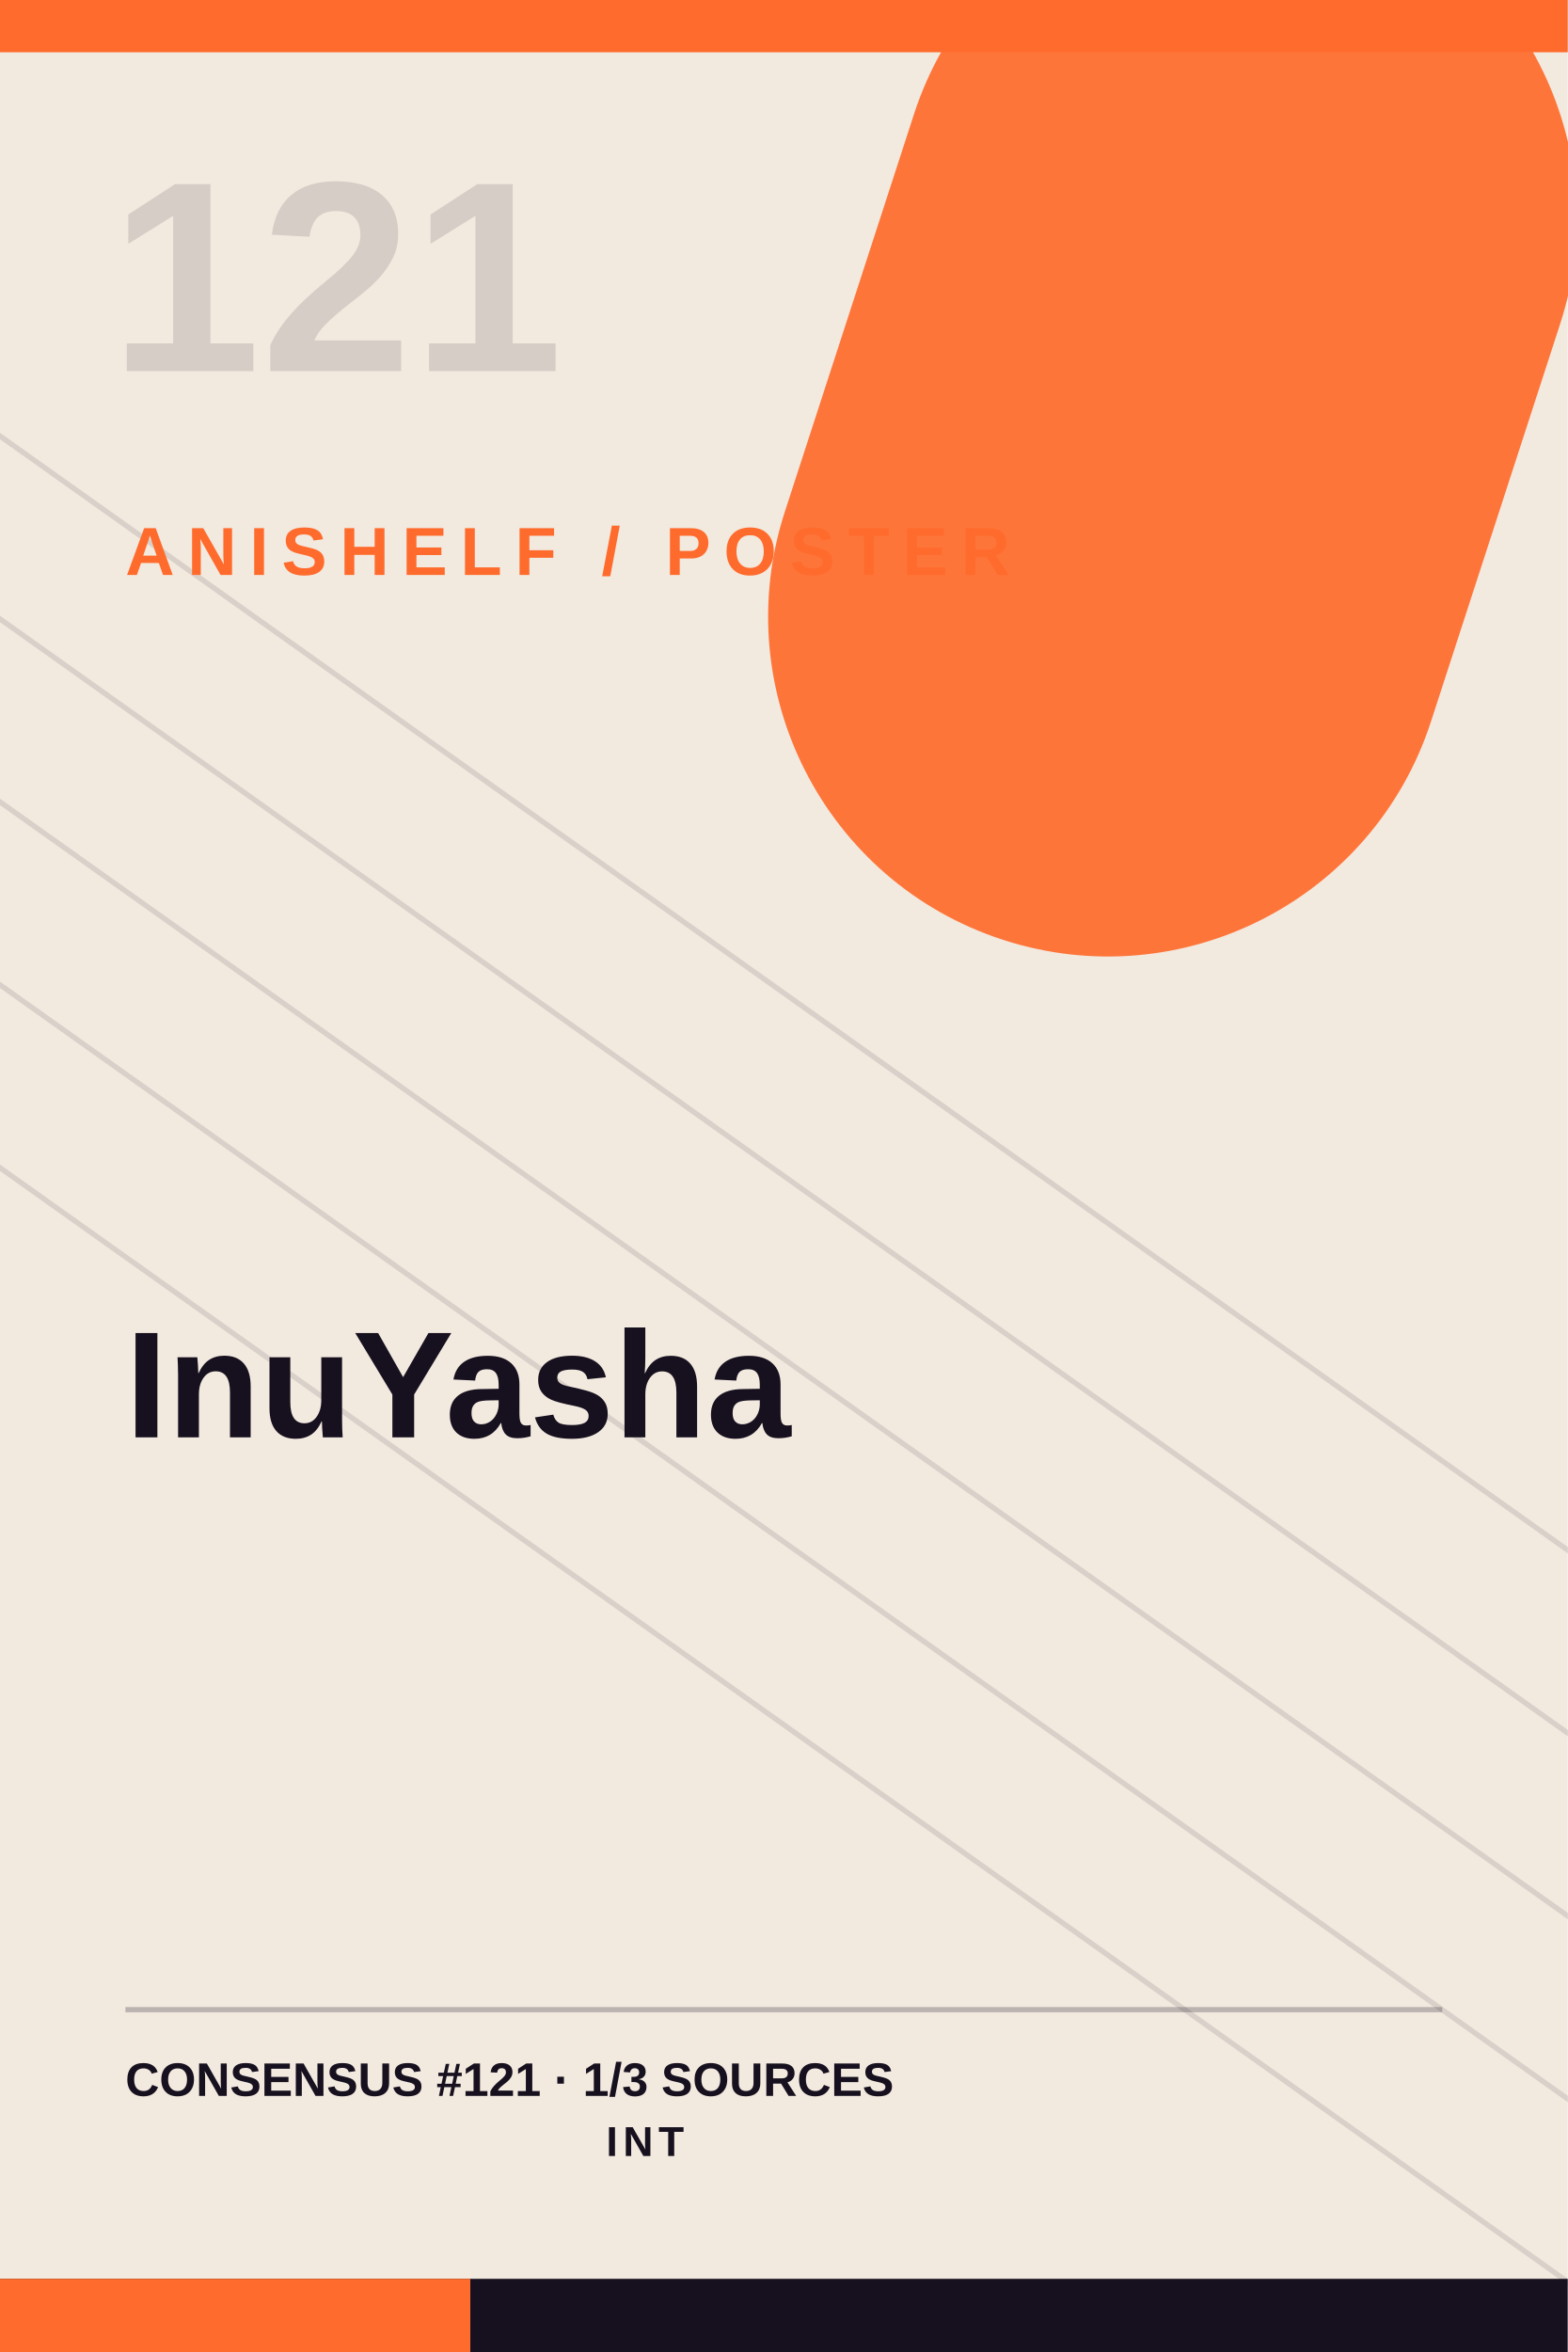
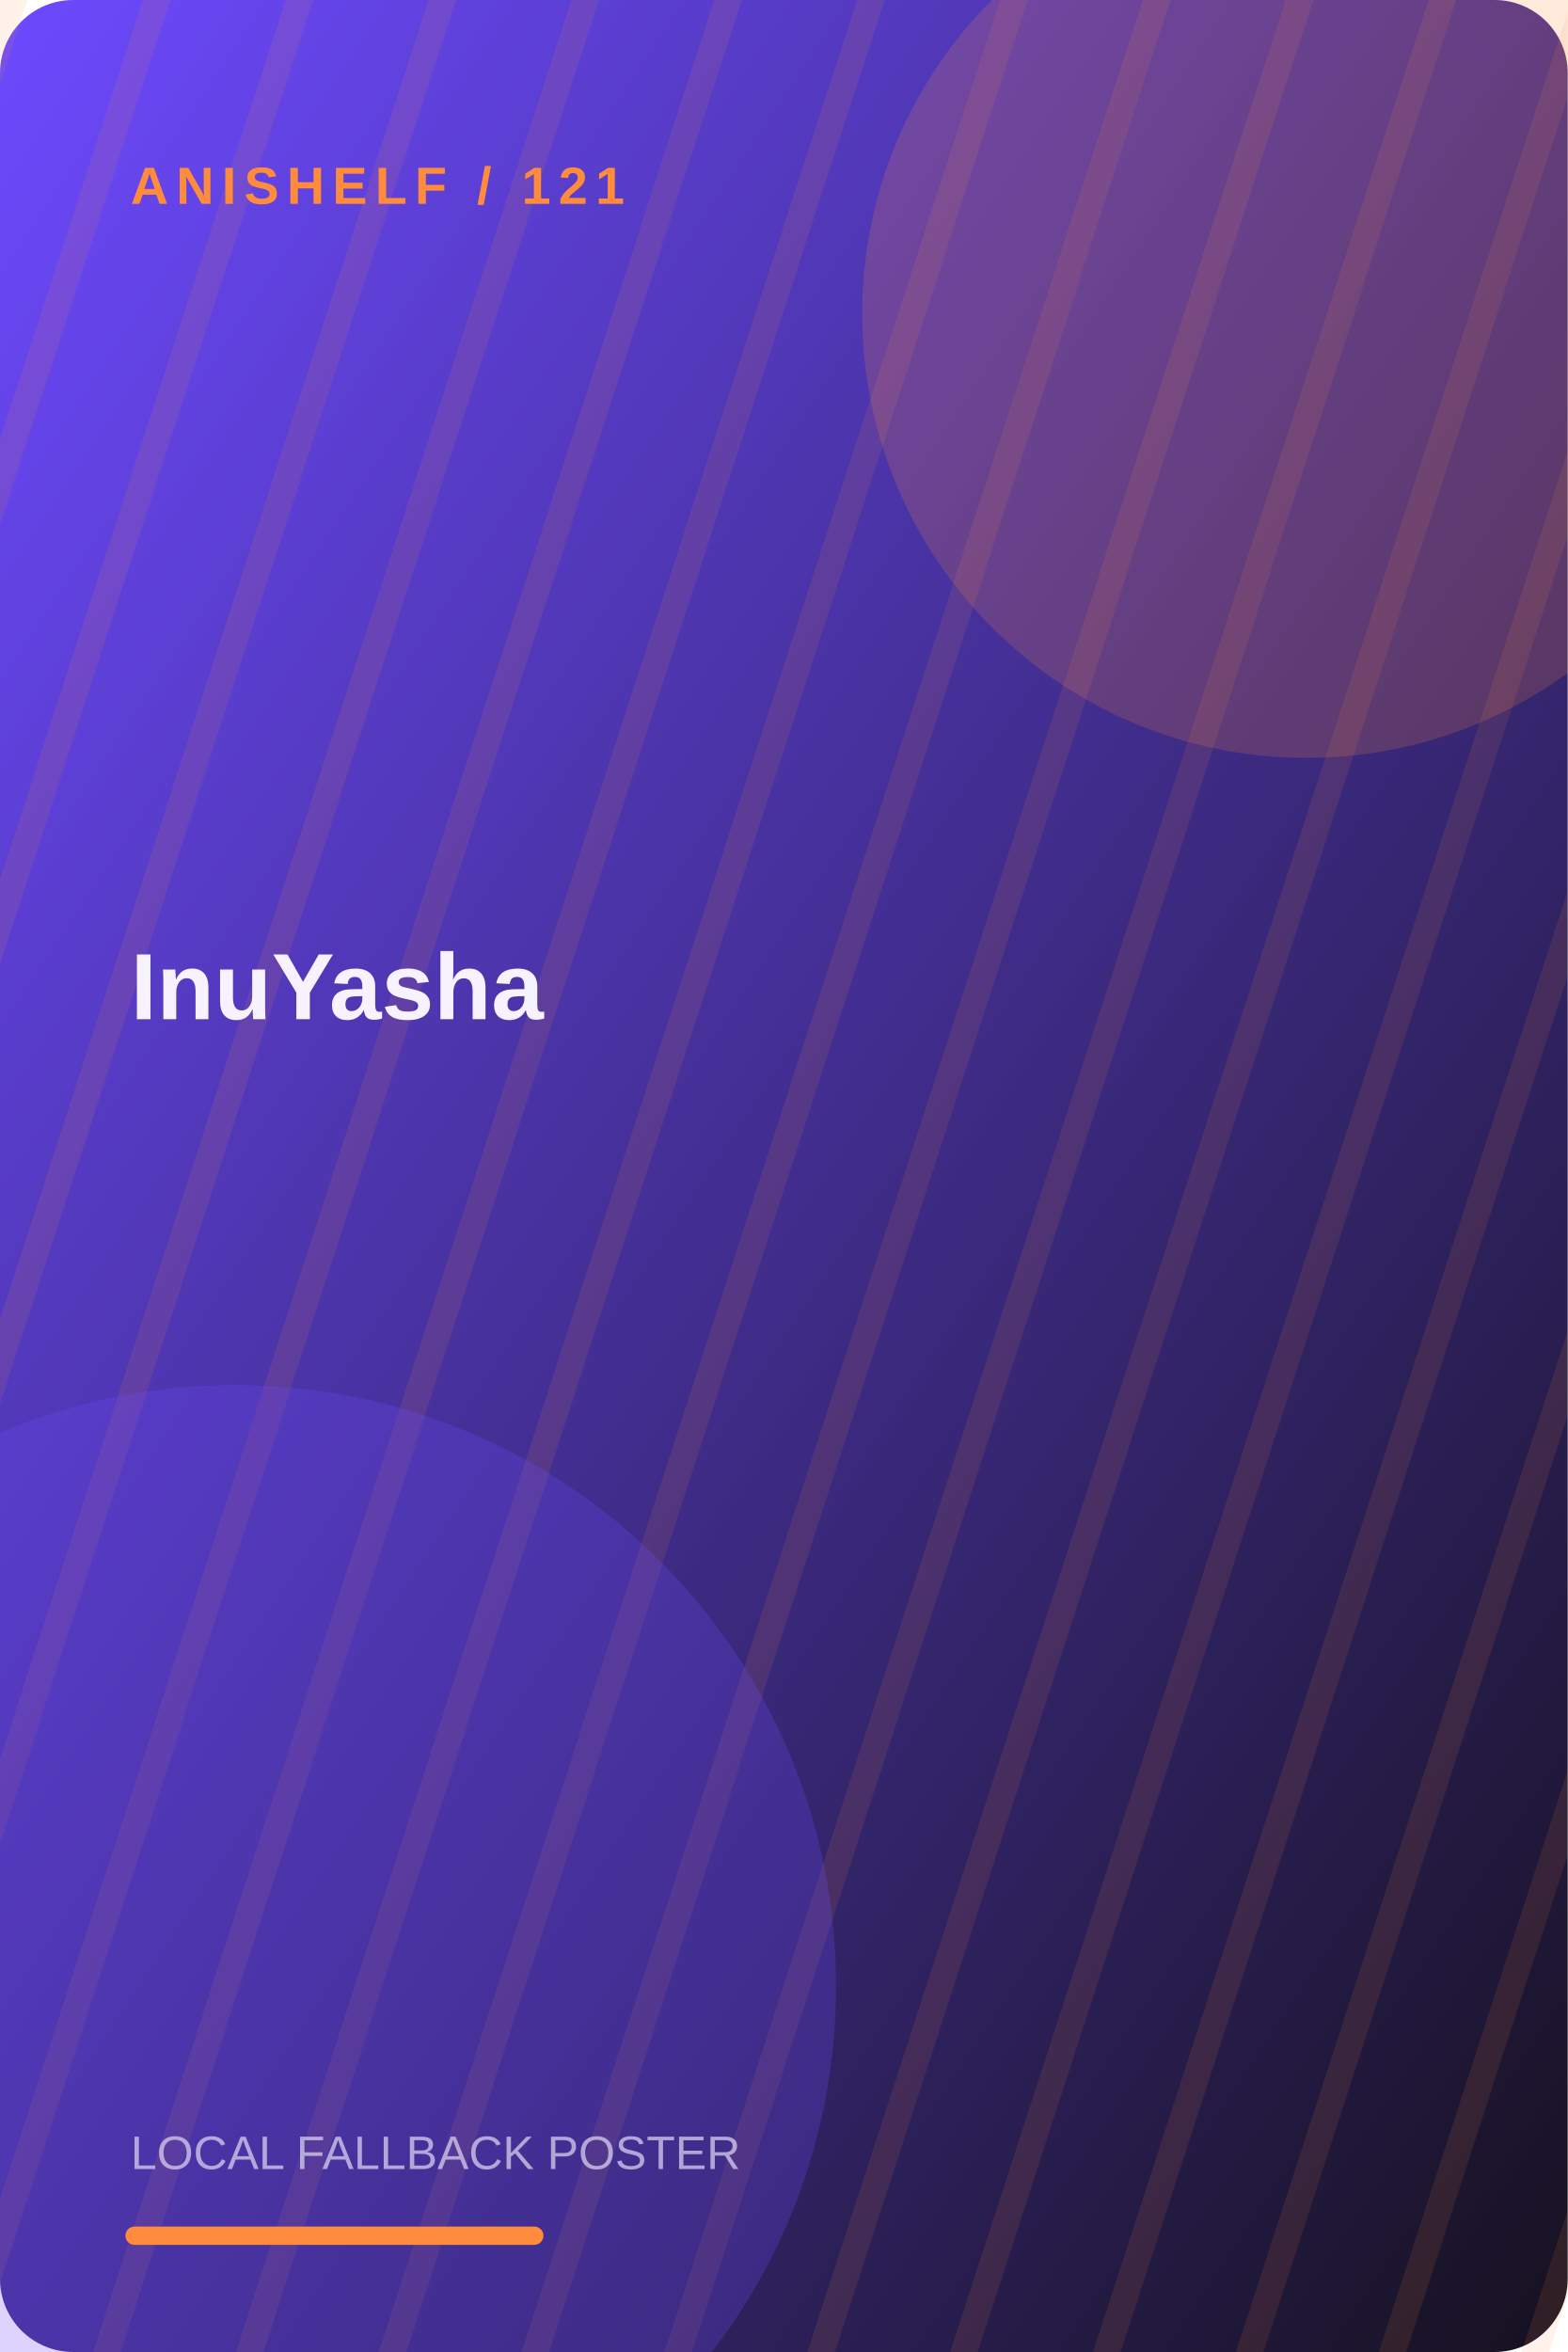
- <svg xmlns="http://www.w3.org/2000/svg" width="600" height="900" viewBox="0 0 600 900" role="img" aria-label="InuYasha">
-   <rect width="600" height="900" fill="#f2e9df" />
-   <rect x="0" y="0" width="600" height="20" fill="#ff6b2c" />
-   <rect x="390" y="-80" width="260" height="420" rx="130" fill="#ff6b2c" opacity=".92" transform="rotate(18 390 -80)" />
-   <g opacity=".12" stroke="#17111f" stroke-width="2">
-     <path d="M-80 180 L680 720" />
-     <path d="M-80 110 L680 650" />
-     <path d="M-80 250 L680 790" />
-     <path d="M-80 320 L680 860" />
-     <path d="M-80 390 L680 930" />
-   </g>
-   <text x="42" y="142" fill="#17111f" font-family="Arial, Helvetica, sans-serif" font-size="104" font-weight="900" opacity=".13">121</text>
-   <text x="48" y="220" fill="#ff6b2c" font-family="Arial, Helvetica, sans-serif" font-size="26" font-weight="900" letter-spacing="5">ANISHELF / POSTER</text>
-   <text fill="#17111f" font-family="Arial, Helvetica, sans-serif" font-size="58" font-weight="900">
-     <tspan x="48" y="550">InuYasha</tspan>
-   </text>
-   <rect x="48" y="768" width="504" height="2" fill="#17111f" opacity=".25" />
-   <text x="48" y="802" fill="#17111f" font-family="Arial, Helvetica, sans-serif" font-size="18" font-weight="700">CONSENSUS #121  ·  1/3 SOURCES</text>
-   <style>.badge{font:900 16px Arial,Helvetica,sans-serif;fill:#17111f;letter-spacing:2px}</style>
-   <text x="232" y="825" class="badge">INT</text>
-   <rect x="0" y="872" width="600" height="28" fill="#17111f" />
-   <rect x="0" y="872" width="180" height="28" fill="#ff6b2c" />
+ <svg xmlns="http://www.w3.org/2000/svg" width="600" height="900" viewBox="0 0 600 900">
+   <defs>
+     <linearGradient id="g" x1="0" y1="0" x2="1" y2="1">
+       <stop stop-color="#6d4aff" />
+       <stop offset="1" stop-color="#15111e" />
+     </linearGradient>
+     <pattern id="p" width="52" height="52" patternUnits="userSpaceOnUse" patternTransform="rotate(18)">
+       <rect width="10" height="52" fill="#ff8b3d" opacity=".11" />
+     </pattern>
+   </defs>
+   <rect width="600" height="900" rx="28" fill="url(#g)" />
+   <rect width="600" height="900" fill="url(#p)" />
+   <circle cx="500" cy="120" r="170" fill="#ff8b3d" opacity=".18" />
+   <circle cx="90" cy="760" r="230" fill="#6d4aff" opacity=".24" />
+   <text x="50" y="78" fill="#ff8b3d" font-family="Arial,sans-serif" font-size="20" font-weight="800" letter-spacing="3">ANISHELF / 121</text>
+   <text x="50" y="390" fill="#f7f2ff" font-family="Arial,sans-serif" font-size="36" font-weight="800">InuYasha</text>
+   <text x="50" y="830" fill="#d6cfee" opacity=".75" font-family="Arial,sans-serif" font-size="18">LOCAL FALLBACK POSTER</text>
+   <rect x="48" y="852" width="160" height="7" rx="3.5" fill="#ff8b3d" />
</svg>
